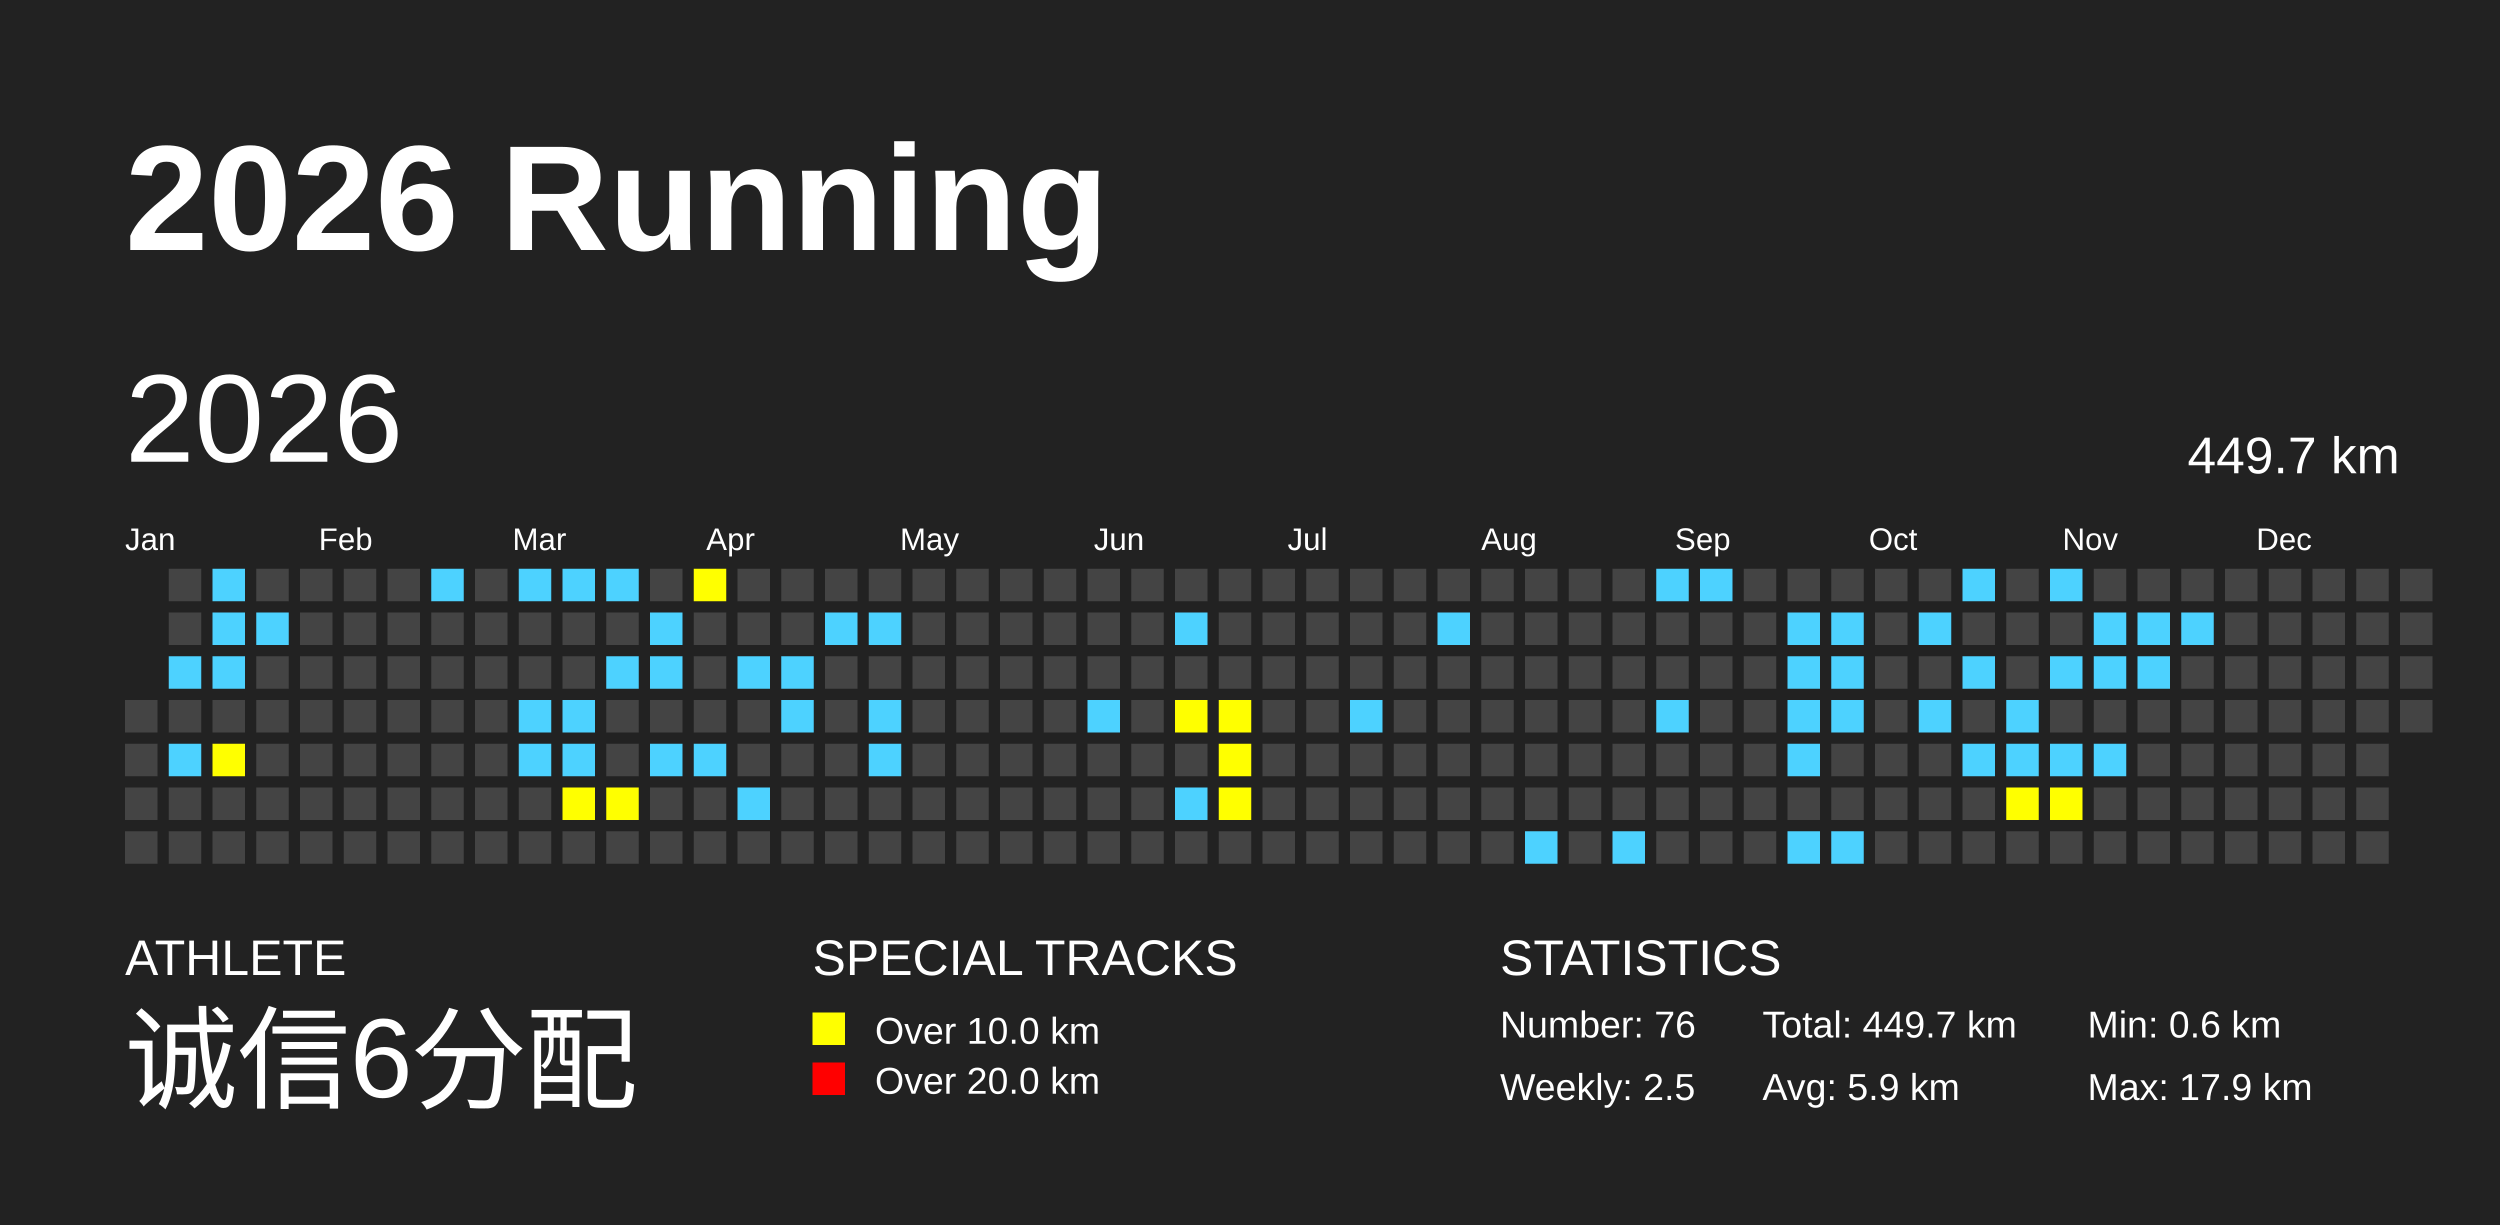
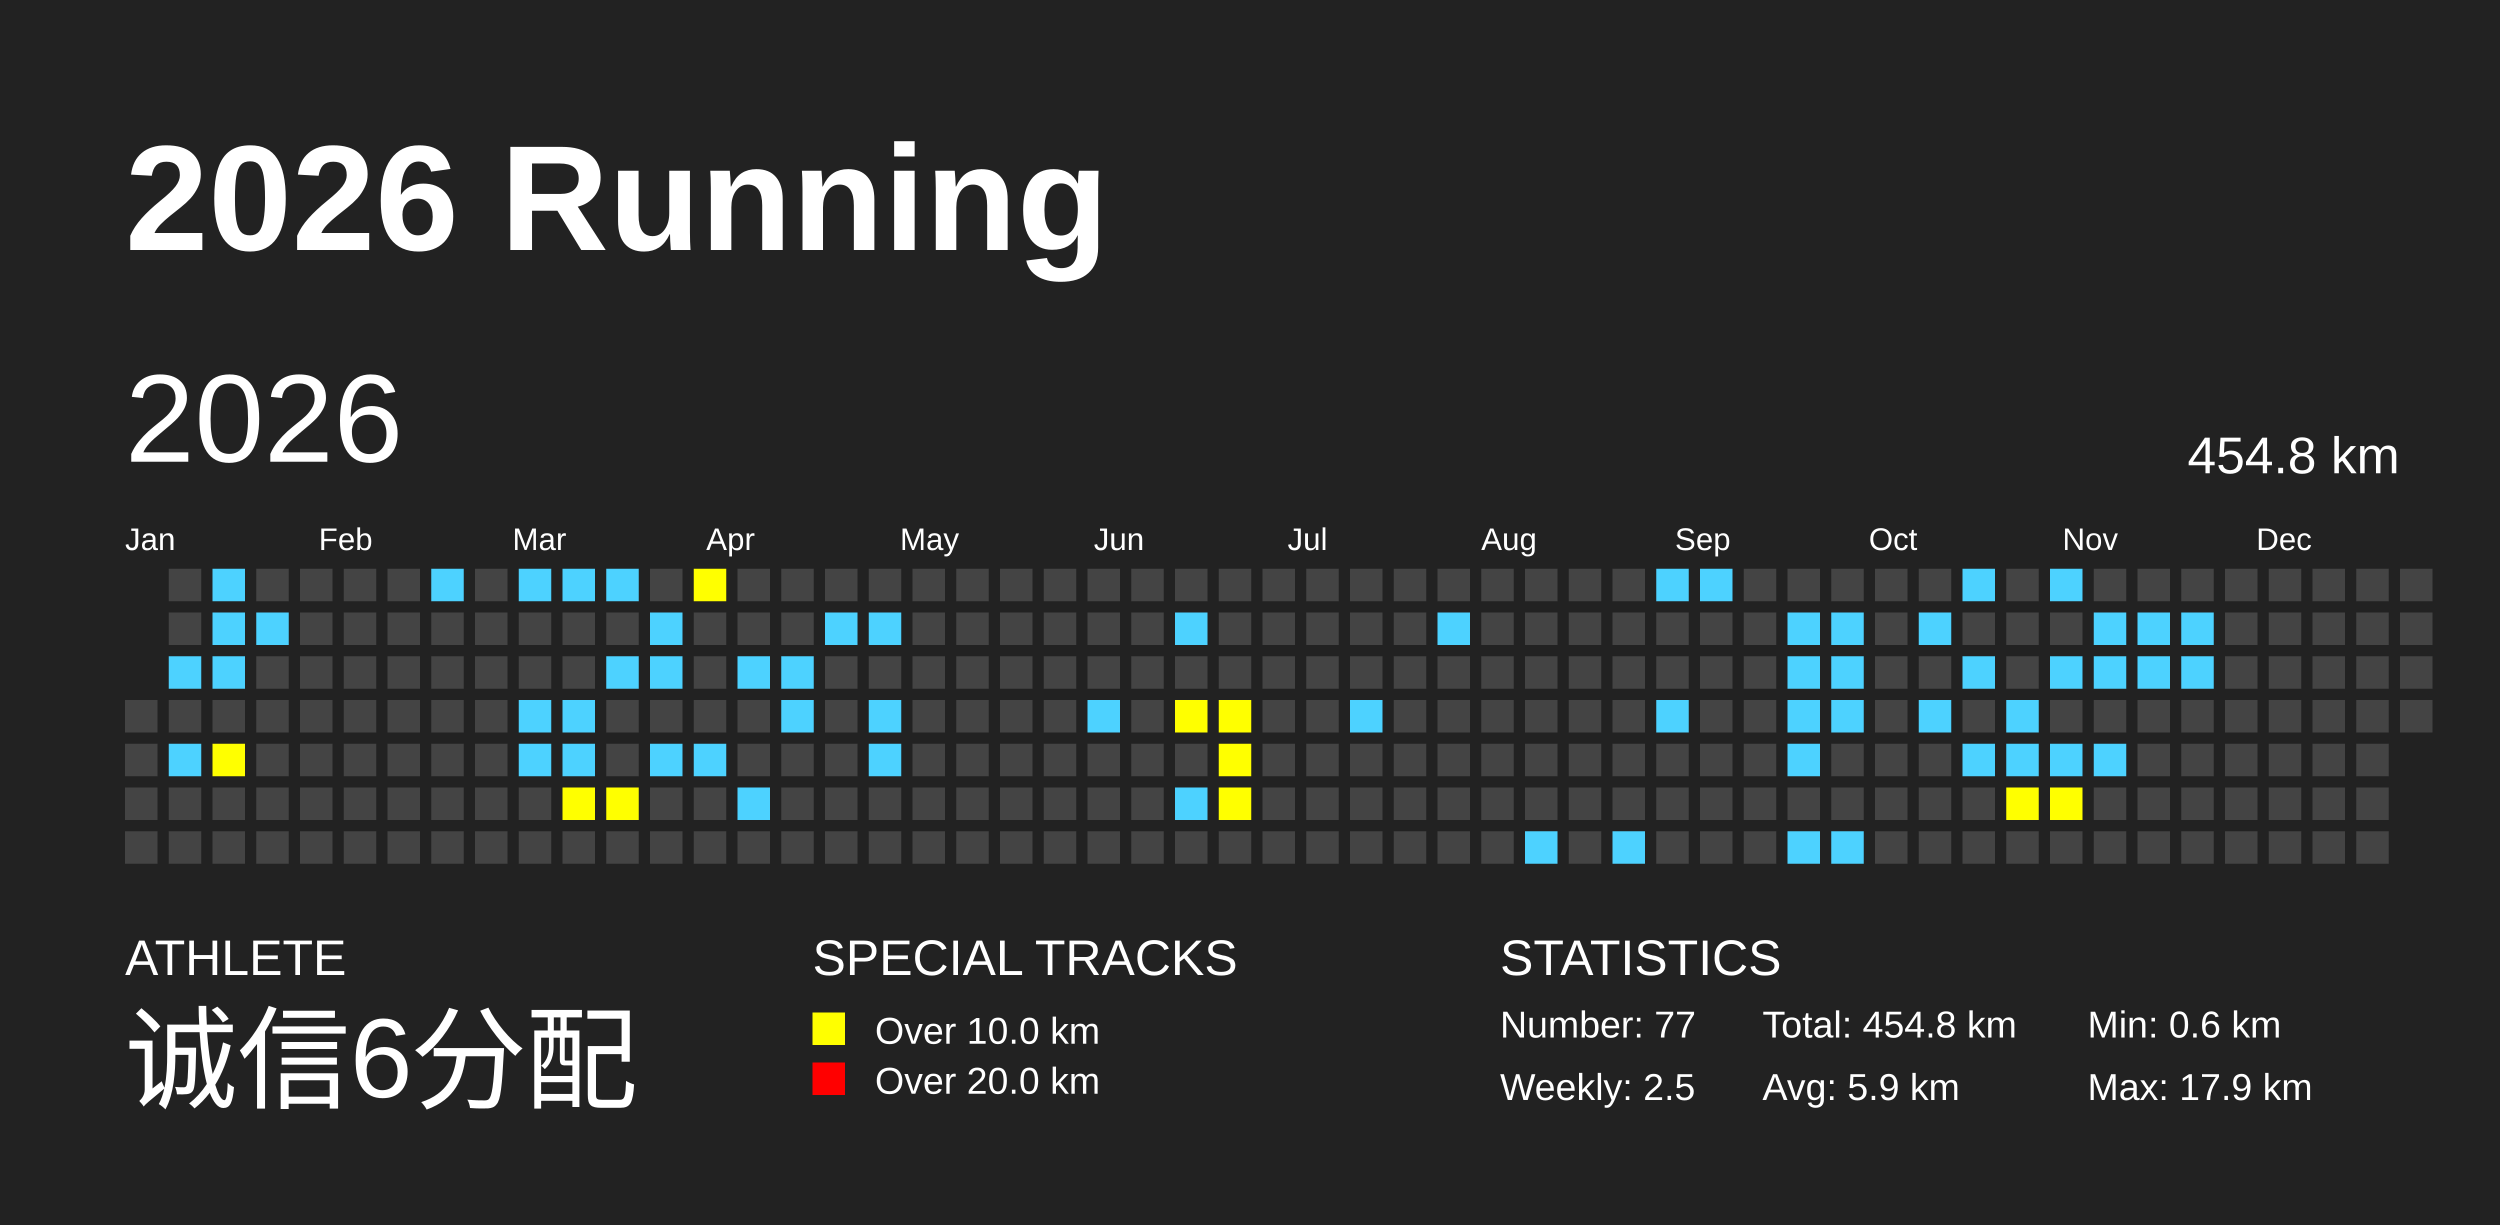
<svg xmlns="http://www.w3.org/2000/svg" baseProfile="full" height="98mm" version="1.1" viewBox="0,0,200,98" width="200mm">
  <defs />
  <rect fill="#222222" height="98" width="200" x="0" y="0" />
  <text fill="#FFFFFF" style="font-size:12px; font-family:Arial; font-weight:bold;" x="10" y="20">2026 Running</text>
  <text fill="#FFFFFF" style="font-size:4px; font-family:Arial" x="10" y="78">ATHLETE</text>
  <text fill="#FFFFFF" style="font-size:9px; font-family:Arial" x="10" y="88">诚信6分配</text>
  <text fill="#FFFFFF" style="font-size:4px; font-family:Arial" x="65" y="78">SPECIAL TRACKS</text>
  <rect fill="yellow" height="2.6" width="2.6" x="65" y="81" />
  <text fill="#FFFFFF" style="font-size:3px; font-family:Arial" x="70" y="83.5">Over 10.0 km</text>
  <rect fill="red" height="2.6" width="2.6" x="65" y="85" />
  <text fill="#FFFFFF" style="font-size:3px; font-family:Arial" x="70" y="87.5">Over 20.0 km</text>
  <text fill="#FFFFFF" style="font-size:4px; font-family:Arial" x="120" y="78">STATISTICS</text>
-   <text fill="#FFFFFF" style="font-size:3px; font-family:Arial" x="120" y="83">Number: 76</text>
+   <text fill="#FFFFFF" style="font-size:3px; font-family:Arial" x="120" y="83">Number: 77</text>
  <text fill="#FFFFFF" style="font-size:3px; font-family:Arial" x="120" y="88">Weekly: 2.5</text>
-   <text fill="#FFFFFF" style="font-size:3px; font-family:Arial" x="141" y="83">Total: 449.7 km</text>
+   <text fill="#FFFFFF" style="font-size:3px; font-family:Arial" x="141" y="83">Total: 454.8 km</text>
  <text fill="#FFFFFF" style="font-size:3px; font-family:Arial" x="141" y="88">Avg: 5.9 km</text>
  <text fill="#FFFFFF" style="font-size:3px; font-family:Arial" x="167" y="83">Min: 0.6 km</text>
  <text fill="#FFFFFF" style="font-size:3px; font-family:Arial" x="167" y="88">Max: 17.9 km</text>
  <text dominant-baseline="hanging" fill="#FFFFFF" style="font-size:10.0px; font-family:Arial;" x="10" y="30">2026</text>
-   <text dominant-baseline="hanging" fill="#FFFFFF" style="font-size:4.125px; font-family:Arial;" x="175" y="35">449.7 km</text>
+   <text dominant-baseline="hanging" fill="#FFFFFF" style="font-size:4.125px; font-family:Arial;" x="175" y="35">454.8 km</text>
  <text fill="#FFFFFF" style="font-size:2.5px; font-family:Arial" x="10.0" y="44">Jan</text>
  <text fill="#FFFFFF" style="font-size:2.5px; font-family:Arial" x="25.5" y="44">Feb</text>
  <text fill="#FFFFFF" style="font-size:2.5px; font-family:Arial" x="41.0" y="44">Mar</text>
  <text fill="#FFFFFF" style="font-size:2.5px; font-family:Arial" x="56.5" y="44">Apr</text>
  <text fill="#FFFFFF" style="font-size:2.5px; font-family:Arial" x="72.0" y="44">May</text>
  <text fill="#FFFFFF" style="font-size:2.5px; font-family:Arial" x="87.5" y="44">Jun</text>
  <text fill="#FFFFFF" style="font-size:2.5px; font-family:Arial" x="103.0" y="44">Jul</text>
  <text fill="#FFFFFF" style="font-size:2.5px; font-family:Arial" x="118.5" y="44">Aug</text>
  <text fill="#FFFFFF" style="font-size:2.5px; font-family:Arial" x="134.0" y="44">Sep</text>
  <text fill="#FFFFFF" style="font-size:2.5px; font-family:Arial" x="149.5" y="44">Oct</text>
  <text fill="#FFFFFF" style="font-size:2.5px; font-family:Arial" x="165.0" y="44">Nov</text>
  <text fill="#FFFFFF" style="font-size:2.5px; font-family:Arial" x="180.5" y="44">Dec</text>
  <rect fill="#444444" height="2.6" width="2.6" x="10.0" y="56.0" />
  <rect fill="#444444" height="2.6" width="2.6" x="10.0" y="59.5" />
  <rect fill="#444444" height="2.6" width="2.6" x="10.0" y="63.0" />
  <rect fill="#444444" height="2.6" width="2.6" x="10.0" y="66.5" />
  <rect fill="#444444" height="2.6" width="2.6" x="13.5" y="45.5" />
  <rect fill="#444444" height="2.6" width="2.6" x="13.5" y="49.0" />
  <rect fill="#4DD2FF" height="2.6" width="2.6" x="13.5" y="52.5" />
  <rect fill="#444444" height="2.6" width="2.6" x="13.5" y="56.0" />
  <rect fill="#4DD2FF" height="2.6" width="2.6" x="13.5" y="59.5" />
  <rect fill="#444444" height="2.6" width="2.6" x="13.5" y="63.0" />
  <rect fill="#444444" height="2.6" width="2.6" x="13.5" y="66.5" />
  <rect fill="#4DD2FF" height="2.6" width="2.6" x="17.0" y="45.5" />
  <rect fill="#4DD2FF" height="2.6" width="2.6" x="17.0" y="49.0" />
  <rect fill="#4DD2FF" height="2.6" width="2.6" x="17.0" y="52.5" />
  <rect fill="#444444" height="2.6" width="2.6" x="17.0" y="56.0" />
  <rect fill="yellow" height="2.6" width="2.6" x="17.0" y="59.5" />
  <rect fill="#444444" height="2.6" width="2.6" x="17.0" y="63.0" />
  <rect fill="#444444" height="2.6" width="2.6" x="17.0" y="66.5" />
  <rect fill="#444444" height="2.6" width="2.6" x="20.5" y="45.5" />
  <rect fill="#4DD2FF" height="2.6" width="2.6" x="20.5" y="49.0" />
  <rect fill="#444444" height="2.6" width="2.6" x="20.5" y="52.5" />
  <rect fill="#444444" height="2.6" width="2.6" x="20.5" y="56.0" />
  <rect fill="#444444" height="2.6" width="2.6" x="20.5" y="59.5" />
  <rect fill="#444444" height="2.6" width="2.6" x="20.5" y="63.0" />
  <rect fill="#444444" height="2.6" width="2.6" x="20.5" y="66.5" />
  <rect fill="#444444" height="2.6" width="2.6" x="24.0" y="45.5" />
  <rect fill="#444444" height="2.6" width="2.6" x="24.0" y="49.0" />
  <rect fill="#444444" height="2.6" width="2.6" x="24.0" y="52.5" />
  <rect fill="#444444" height="2.6" width="2.6" x="24.0" y="56.0" />
  <rect fill="#444444" height="2.6" width="2.6" x="24.0" y="59.5" />
  <rect fill="#444444" height="2.6" width="2.6" x="24.0" y="63.0" />
  <rect fill="#444444" height="2.6" width="2.6" x="24.0" y="66.5" />
  <rect fill="#444444" height="2.6" width="2.6" x="27.5" y="45.5" />
  <rect fill="#444444" height="2.6" width="2.6" x="27.5" y="49.0" />
  <rect fill="#444444" height="2.6" width="2.6" x="27.5" y="52.5" />
  <rect fill="#444444" height="2.6" width="2.6" x="27.5" y="56.0" />
  <rect fill="#444444" height="2.6" width="2.6" x="27.5" y="59.5" />
  <rect fill="#444444" height="2.6" width="2.6" x="27.5" y="63.0" />
  <rect fill="#444444" height="2.6" width="2.6" x="27.5" y="66.5" />
  <rect fill="#444444" height="2.6" width="2.6" x="31.0" y="45.5" />
  <rect fill="#444444" height="2.6" width="2.6" x="31.0" y="49.0" />
  <rect fill="#444444" height="2.6" width="2.6" x="31.0" y="52.5" />
  <rect fill="#444444" height="2.6" width="2.6" x="31.0" y="56.0" />
  <rect fill="#444444" height="2.6" width="2.6" x="31.0" y="59.5" />
  <rect fill="#444444" height="2.6" width="2.6" x="31.0" y="63.0" />
  <rect fill="#444444" height="2.6" width="2.6" x="31.0" y="66.5" />
  <rect fill="#4DD2FF" height="2.6" width="2.6" x="34.5" y="45.5" />
  <rect fill="#444444" height="2.6" width="2.6" x="34.5" y="49.0" />
  <rect fill="#444444" height="2.6" width="2.6" x="34.5" y="52.5" />
  <rect fill="#444444" height="2.6" width="2.6" x="34.5" y="56.0" />
  <rect fill="#444444" height="2.6" width="2.6" x="34.5" y="59.5" />
  <rect fill="#444444" height="2.6" width="2.6" x="34.5" y="63.0" />
  <rect fill="#444444" height="2.6" width="2.6" x="34.5" y="66.5" />
  <rect fill="#444444" height="2.6" width="2.6" x="38.0" y="45.5" />
  <rect fill="#444444" height="2.6" width="2.6" x="38.0" y="49.0" />
  <rect fill="#444444" height="2.6" width="2.6" x="38.0" y="52.5" />
  <rect fill="#444444" height="2.6" width="2.6" x="38.0" y="56.0" />
  <rect fill="#444444" height="2.6" width="2.6" x="38.0" y="59.5" />
  <rect fill="#444444" height="2.6" width="2.6" x="38.0" y="63.0" />
  <rect fill="#444444" height="2.6" width="2.6" x="38.0" y="66.5" />
  <rect fill="#4DD2FF" height="2.6" width="2.6" x="41.5" y="45.5" />
  <rect fill="#444444" height="2.6" width="2.6" x="41.5" y="49.0" />
  <rect fill="#444444" height="2.6" width="2.6" x="41.5" y="52.5" />
  <rect fill="#4DD2FF" height="2.6" width="2.6" x="41.5" y="56.0" />
  <rect fill="#4DD2FF" height="2.6" width="2.6" x="41.5" y="59.5" />
  <rect fill="#444444" height="2.6" width="2.6" x="41.5" y="63.0" />
  <rect fill="#444444" height="2.6" width="2.6" x="41.5" y="66.5" />
  <rect fill="#4DD2FF" height="2.6" width="2.6" x="45.0" y="45.5" />
  <rect fill="#444444" height="2.6" width="2.6" x="45.0" y="49.0" />
  <rect fill="#444444" height="2.6" width="2.6" x="45.0" y="52.5" />
  <rect fill="#4DD2FF" height="2.6" width="2.6" x="45.0" y="56.0" />
  <rect fill="#4DD2FF" height="2.6" width="2.6" x="45.0" y="59.5" />
  <rect fill="yellow" height="2.6" width="2.6" x="45.0" y="63.0" />
  <rect fill="#444444" height="2.6" width="2.6" x="45.0" y="66.5" />
  <rect fill="#4DD2FF" height="2.6" width="2.6" x="48.5" y="45.5" />
  <rect fill="#444444" height="2.6" width="2.6" x="48.5" y="49.0" />
  <rect fill="#4DD2FF" height="2.6" width="2.6" x="48.5" y="52.5" />
  <rect fill="#444444" height="2.6" width="2.6" x="48.5" y="56.0" />
  <rect fill="#444444" height="2.6" width="2.6" x="48.5" y="59.5" />
  <rect fill="yellow" height="2.6" width="2.6" x="48.5" y="63.0" />
  <rect fill="#444444" height="2.6" width="2.6" x="48.5" y="66.5" />
  <rect fill="#444444" height="2.6" width="2.6" x="52.0" y="45.5" />
  <rect fill="#4DD2FF" height="2.6" width="2.6" x="52.0" y="49.0" />
  <rect fill="#4DD2FF" height="2.6" width="2.6" x="52.0" y="52.5" />
  <rect fill="#444444" height="2.6" width="2.6" x="52.0" y="56.0" />
  <rect fill="#4DD2FF" height="2.6" width="2.6" x="52.0" y="59.5" />
  <rect fill="#444444" height="2.6" width="2.6" x="52.0" y="63.0" />
  <rect fill="#444444" height="2.6" width="2.6" x="52.0" y="66.5" />
  <rect fill="yellow" height="2.6" width="2.6" x="55.5" y="45.5" />
  <rect fill="#444444" height="2.6" width="2.6" x="55.5" y="49.0" />
  <rect fill="#444444" height="2.6" width="2.6" x="55.5" y="52.5" />
  <rect fill="#444444" height="2.6" width="2.6" x="55.5" y="56.0" />
  <rect fill="#4DD2FF" height="2.6" width="2.6" x="55.5" y="59.5" />
  <rect fill="#444444" height="2.6" width="2.6" x="55.5" y="63.0" />
  <rect fill="#444444" height="2.6" width="2.6" x="55.5" y="66.5" />
  <rect fill="#444444" height="2.6" width="2.6" x="59.0" y="45.5" />
  <rect fill="#444444" height="2.6" width="2.6" x="59.0" y="49.0" />
  <rect fill="#4DD2FF" height="2.6" width="2.6" x="59.0" y="52.5" />
  <rect fill="#444444" height="2.6" width="2.6" x="59.0" y="56.0" />
  <rect fill="#444444" height="2.6" width="2.6" x="59.0" y="59.5" />
  <rect fill="#4DD2FF" height="2.6" width="2.6" x="59.0" y="63.0" />
  <rect fill="#444444" height="2.6" width="2.6" x="59.0" y="66.5" />
  <rect fill="#444444" height="2.6" width="2.6" x="62.5" y="45.5" />
  <rect fill="#444444" height="2.6" width="2.6" x="62.5" y="49.0" />
  <rect fill="#4DD2FF" height="2.6" width="2.6" x="62.5" y="52.5" />
  <rect fill="#4DD2FF" height="2.6" width="2.6" x="62.5" y="56.0" />
  <rect fill="#444444" height="2.6" width="2.6" x="62.5" y="59.5" />
  <rect fill="#444444" height="2.6" width="2.6" x="62.5" y="63.0" />
  <rect fill="#444444" height="2.6" width="2.6" x="62.5" y="66.5" />
  <rect fill="#444444" height="2.6" width="2.6" x="66.0" y="45.5" />
  <rect fill="#4DD2FF" height="2.6" width="2.6" x="66.0" y="49.0" />
  <rect fill="#444444" height="2.6" width="2.6" x="66.0" y="52.5" />
  <rect fill="#444444" height="2.6" width="2.6" x="66.0" y="56.0" />
  <rect fill="#444444" height="2.6" width="2.6" x="66.0" y="59.5" />
  <rect fill="#444444" height="2.6" width="2.6" x="66.0" y="63.0" />
  <rect fill="#444444" height="2.6" width="2.6" x="66.0" y="66.5" />
  <rect fill="#444444" height="2.6" width="2.6" x="69.5" y="45.5" />
  <rect fill="#4DD2FF" height="2.6" width="2.6" x="69.5" y="49.0" />
  <rect fill="#444444" height="2.6" width="2.6" x="69.5" y="52.5" />
  <rect fill="#4DD2FF" height="2.6" width="2.6" x="69.5" y="56.0" />
  <rect fill="#4DD2FF" height="2.6" width="2.6" x="69.5" y="59.5" />
  <rect fill="#444444" height="2.6" width="2.6" x="69.5" y="63.0" />
  <rect fill="#444444" height="2.6" width="2.6" x="69.5" y="66.5" />
  <rect fill="#444444" height="2.6" width="2.6" x="73.0" y="45.5" />
  <rect fill="#444444" height="2.6" width="2.6" x="73.0" y="49.0" />
  <rect fill="#444444" height="2.6" width="2.6" x="73.0" y="52.5" />
  <rect fill="#444444" height="2.6" width="2.6" x="73.0" y="56.0" />
  <rect fill="#444444" height="2.6" width="2.6" x="73.0" y="59.5" />
  <rect fill="#444444" height="2.6" width="2.6" x="73.0" y="63.0" />
  <rect fill="#444444" height="2.6" width="2.6" x="73.0" y="66.5" />
  <rect fill="#444444" height="2.6" width="2.6" x="76.5" y="45.5" />
  <rect fill="#444444" height="2.6" width="2.6" x="76.5" y="49.0" />
  <rect fill="#444444" height="2.6" width="2.6" x="76.5" y="52.5" />
  <rect fill="#444444" height="2.6" width="2.6" x="76.5" y="56.0" />
  <rect fill="#444444" height="2.6" width="2.6" x="76.5" y="59.5" />
  <rect fill="#444444" height="2.6" width="2.6" x="76.5" y="63.0" />
  <rect fill="#444444" height="2.6" width="2.6" x="76.5" y="66.5" />
  <rect fill="#444444" height="2.6" width="2.6" x="80.0" y="45.5" />
  <rect fill="#444444" height="2.6" width="2.6" x="80.0" y="49.0" />
  <rect fill="#444444" height="2.6" width="2.6" x="80.0" y="52.5" />
  <rect fill="#444444" height="2.6" width="2.6" x="80.0" y="56.0" />
  <rect fill="#444444" height="2.6" width="2.6" x="80.0" y="59.5" />
  <rect fill="#444444" height="2.6" width="2.6" x="80.0" y="63.0" />
  <rect fill="#444444" height="2.6" width="2.6" x="80.0" y="66.5" />
  <rect fill="#444444" height="2.6" width="2.6" x="83.5" y="45.5" />
  <rect fill="#444444" height="2.6" width="2.6" x="83.5" y="49.0" />
  <rect fill="#444444" height="2.6" width="2.6" x="83.5" y="52.5" />
  <rect fill="#444444" height="2.6" width="2.6" x="83.5" y="56.0" />
  <rect fill="#444444" height="2.6" width="2.6" x="83.5" y="59.5" />
  <rect fill="#444444" height="2.6" width="2.6" x="83.5" y="63.0" />
  <rect fill="#444444" height="2.6" width="2.6" x="83.5" y="66.5" />
  <rect fill="#444444" height="2.6" width="2.6" x="87.0" y="45.5" />
  <rect fill="#444444" height="2.6" width="2.6" x="87.0" y="49.0" />
  <rect fill="#444444" height="2.6" width="2.6" x="87.0" y="52.5" />
  <rect fill="#4DD2FF" height="2.6" width="2.6" x="87.0" y="56.0" />
  <rect fill="#444444" height="2.6" width="2.6" x="87.0" y="59.5" />
  <rect fill="#444444" height="2.6" width="2.6" x="87.0" y="63.0" />
  <rect fill="#444444" height="2.6" width="2.6" x="87.0" y="66.5" />
  <rect fill="#444444" height="2.6" width="2.6" x="90.5" y="45.5" />
  <rect fill="#444444" height="2.6" width="2.6" x="90.5" y="49.0" />
  <rect fill="#444444" height="2.6" width="2.6" x="90.5" y="52.5" />
  <rect fill="#444444" height="2.6" width="2.6" x="90.5" y="56.0" />
  <rect fill="#444444" height="2.6" width="2.6" x="90.5" y="59.5" />
  <rect fill="#444444" height="2.6" width="2.6" x="90.5" y="63.0" />
  <rect fill="#444444" height="2.6" width="2.6" x="90.5" y="66.5" />
  <rect fill="#444444" height="2.6" width="2.6" x="94.0" y="45.5" />
  <rect fill="#4DD2FF" height="2.6" width="2.6" x="94.0" y="49.0" />
  <rect fill="#444444" height="2.6" width="2.6" x="94.0" y="52.5" />
  <rect fill="yellow" height="2.6" width="2.6" x="94.0" y="56.0" />
  <rect fill="#444444" height="2.6" width="2.6" x="94.0" y="59.5" />
  <rect fill="#4DD2FF" height="2.6" width="2.6" x="94.0" y="63.0" />
  <rect fill="#444444" height="2.6" width="2.6" x="94.0" y="66.5" />
  <rect fill="#444444" height="2.6" width="2.6" x="97.5" y="45.5" />
  <rect fill="#444444" height="2.6" width="2.6" x="97.5" y="49.0" />
  <rect fill="#444444" height="2.6" width="2.6" x="97.5" y="52.5" />
  <rect fill="yellow" height="2.6" width="2.6" x="97.5" y="56.0" />
  <rect fill="yellow" height="2.6" width="2.6" x="97.5" y="59.5" />
  <rect fill="yellow" height="2.6" width="2.6" x="97.5" y="63.0" />
  <rect fill="#444444" height="2.6" width="2.6" x="97.5" y="66.5" />
  <rect fill="#444444" height="2.6" width="2.6" x="101.0" y="45.5" />
  <rect fill="#444444" height="2.6" width="2.6" x="101.0" y="49.0" />
  <rect fill="#444444" height="2.6" width="2.6" x="101.0" y="52.5" />
  <rect fill="#444444" height="2.6" width="2.6" x="101.0" y="56.0" />
  <rect fill="#444444" height="2.6" width="2.6" x="101.0" y="59.5" />
  <rect fill="#444444" height="2.6" width="2.6" x="101.0" y="63.0" />
  <rect fill="#444444" height="2.6" width="2.6" x="101.0" y="66.5" />
  <rect fill="#444444" height="2.6" width="2.6" x="104.5" y="45.5" />
  <rect fill="#444444" height="2.6" width="2.6" x="104.5" y="49.0" />
  <rect fill="#444444" height="2.6" width="2.6" x="104.5" y="52.5" />
  <rect fill="#444444" height="2.6" width="2.6" x="104.5" y="56.0" />
  <rect fill="#444444" height="2.6" width="2.6" x="104.5" y="59.5" />
  <rect fill="#444444" height="2.6" width="2.6" x="104.5" y="63.0" />
  <rect fill="#444444" height="2.6" width="2.6" x="104.5" y="66.5" />
  <rect fill="#444444" height="2.6" width="2.6" x="108.0" y="45.5" />
  <rect fill="#444444" height="2.6" width="2.6" x="108.0" y="49.0" />
  <rect fill="#444444" height="2.6" width="2.6" x="108.0" y="52.5" />
  <rect fill="#4DD2FF" height="2.6" width="2.6" x="108.0" y="56.0" />
  <rect fill="#444444" height="2.6" width="2.6" x="108.0" y="59.5" />
  <rect fill="#444444" height="2.6" width="2.6" x="108.0" y="63.0" />
  <rect fill="#444444" height="2.6" width="2.6" x="108.0" y="66.5" />
  <rect fill="#444444" height="2.6" width="2.6" x="111.5" y="45.5" />
  <rect fill="#444444" height="2.6" width="2.6" x="111.5" y="49.0" />
  <rect fill="#444444" height="2.6" width="2.6" x="111.5" y="52.5" />
  <rect fill="#444444" height="2.6" width="2.6" x="111.5" y="56.0" />
  <rect fill="#444444" height="2.6" width="2.6" x="111.5" y="59.5" />
  <rect fill="#444444" height="2.6" width="2.6" x="111.5" y="63.0" />
  <rect fill="#444444" height="2.6" width="2.6" x="111.5" y="66.5" />
  <rect fill="#444444" height="2.6" width="2.6" x="115.0" y="45.5" />
  <rect fill="#4DD2FF" height="2.6" width="2.6" x="115.0" y="49.0" />
  <rect fill="#444444" height="2.6" width="2.6" x="115.0" y="52.5" />
  <rect fill="#444444" height="2.6" width="2.6" x="115.0" y="56.0" />
  <rect fill="#444444" height="2.6" width="2.6" x="115.0" y="59.5" />
  <rect fill="#444444" height="2.6" width="2.6" x="115.0" y="63.0" />
  <rect fill="#444444" height="2.6" width="2.6" x="115.0" y="66.5" />
  <rect fill="#444444" height="2.6" width="2.6" x="118.5" y="45.5" />
  <rect fill="#444444" height="2.6" width="2.6" x="118.5" y="49.0" />
  <rect fill="#444444" height="2.6" width="2.6" x="118.5" y="52.5" />
  <rect fill="#444444" height="2.6" width="2.6" x="118.5" y="56.0" />
  <rect fill="#444444" height="2.6" width="2.6" x="118.5" y="59.5" />
  <rect fill="#444444" height="2.6" width="2.6" x="118.5" y="63.0" />
  <rect fill="#444444" height="2.6" width="2.6" x="118.5" y="66.5" />
  <rect fill="#444444" height="2.6" width="2.6" x="122.0" y="45.5" />
  <rect fill="#444444" height="2.6" width="2.6" x="122.0" y="49.0" />
  <rect fill="#444444" height="2.6" width="2.6" x="122.0" y="52.5" />
  <rect fill="#444444" height="2.6" width="2.6" x="122.0" y="56.0" />
  <rect fill="#444444" height="2.6" width="2.6" x="122.0" y="59.5" />
  <rect fill="#444444" height="2.6" width="2.6" x="122.0" y="63.0" />
  <rect fill="#4DD2FF" height="2.6" width="2.6" x="122.0" y="66.5" />
  <rect fill="#444444" height="2.6" width="2.6" x="125.5" y="45.5" />
  <rect fill="#444444" height="2.6" width="2.6" x="125.5" y="49.0" />
  <rect fill="#444444" height="2.6" width="2.6" x="125.5" y="52.5" />
  <rect fill="#444444" height="2.6" width="2.6" x="125.5" y="56.0" />
  <rect fill="#444444" height="2.6" width="2.6" x="125.5" y="59.5" />
  <rect fill="#444444" height="2.6" width="2.6" x="125.5" y="63.0" />
  <rect fill="#444444" height="2.6" width="2.6" x="125.5" y="66.5" />
  <rect fill="#444444" height="2.6" width="2.6" x="129.0" y="45.5" />
  <rect fill="#444444" height="2.6" width="2.6" x="129.0" y="49.0" />
  <rect fill="#444444" height="2.6" width="2.6" x="129.0" y="52.5" />
  <rect fill="#444444" height="2.6" width="2.6" x="129.0" y="56.0" />
  <rect fill="#444444" height="2.6" width="2.6" x="129.0" y="59.5" />
  <rect fill="#444444" height="2.6" width="2.6" x="129.0" y="63.0" />
  <rect fill="#4DD2FF" height="2.6" width="2.6" x="129.0" y="66.5" />
  <rect fill="#4DD2FF" height="2.6" width="2.6" x="132.5" y="45.5" />
  <rect fill="#444444" height="2.6" width="2.6" x="132.5" y="49.0" />
  <rect fill="#444444" height="2.6" width="2.6" x="132.5" y="52.5" />
  <rect fill="#4DD2FF" height="2.6" width="2.6" x="132.5" y="56.0" />
  <rect fill="#444444" height="2.6" width="2.6" x="132.5" y="59.5" />
  <rect fill="#444444" height="2.6" width="2.6" x="132.5" y="63.0" />
  <rect fill="#444444" height="2.6" width="2.6" x="132.5" y="66.5" />
  <rect fill="#4DD2FF" height="2.6" width="2.6" x="136.0" y="45.5" />
  <rect fill="#444444" height="2.6" width="2.6" x="136.0" y="49.0" />
  <rect fill="#444444" height="2.6" width="2.6" x="136.0" y="52.5" />
  <rect fill="#444444" height="2.6" width="2.6" x="136.0" y="56.0" />
  <rect fill="#444444" height="2.6" width="2.6" x="136.0" y="59.5" />
  <rect fill="#444444" height="2.6" width="2.6" x="136.0" y="63.0" />
  <rect fill="#444444" height="2.6" width="2.6" x="136.0" y="66.5" />
  <rect fill="#444444" height="2.6" width="2.6" x="139.5" y="45.5" />
  <rect fill="#444444" height="2.6" width="2.6" x="139.5" y="49.0" />
  <rect fill="#444444" height="2.6" width="2.6" x="139.5" y="52.5" />
  <rect fill="#444444" height="2.6" width="2.6" x="139.5" y="56.0" />
  <rect fill="#444444" height="2.6" width="2.6" x="139.5" y="59.5" />
  <rect fill="#444444" height="2.6" width="2.6" x="139.5" y="63.0" />
  <rect fill="#444444" height="2.6" width="2.6" x="139.5" y="66.5" />
  <rect fill="#444444" height="2.6" width="2.6" x="143.0" y="45.5" />
  <rect fill="#4DD2FF" height="2.6" width="2.6" x="143.0" y="49.0" />
  <rect fill="#4DD2FF" height="2.6" width="2.6" x="143.0" y="52.5" />
  <rect fill="#4DD2FF" height="2.6" width="2.6" x="143.0" y="56.0" />
  <rect fill="#4DD2FF" height="2.6" width="2.6" x="143.0" y="59.5" />
  <rect fill="#444444" height="2.6" width="2.6" x="143.0" y="63.0" />
  <rect fill="#4DD2FF" height="2.6" width="2.6" x="143.0" y="66.5" />
  <rect fill="#444444" height="2.6" width="2.6" x="146.5" y="45.5" />
  <rect fill="#4DD2FF" height="2.6" width="2.6" x="146.5" y="49.0" />
  <rect fill="#4DD2FF" height="2.6" width="2.6" x="146.5" y="52.5" />
  <rect fill="#4DD2FF" height="2.6" width="2.6" x="146.5" y="56.0" />
  <rect fill="#444444" height="2.6" width="2.6" x="146.5" y="59.5" />
  <rect fill="#444444" height="2.6" width="2.6" x="146.5" y="63.0" />
  <rect fill="#4DD2FF" height="2.6" width="2.6" x="146.5" y="66.5" />
  <rect fill="#444444" height="2.6" width="2.6" x="150.0" y="45.5" />
  <rect fill="#444444" height="2.6" width="2.6" x="150.0" y="49.0" />
  <rect fill="#444444" height="2.6" width="2.6" x="150.0" y="52.5" />
  <rect fill="#444444" height="2.6" width="2.6" x="150.0" y="56.0" />
  <rect fill="#444444" height="2.6" width="2.6" x="150.0" y="59.5" />
  <rect fill="#444444" height="2.6" width="2.6" x="150.0" y="63.0" />
  <rect fill="#444444" height="2.6" width="2.6" x="150.0" y="66.5" />
  <rect fill="#444444" height="2.6" width="2.6" x="153.5" y="45.5" />
  <rect fill="#4DD2FF" height="2.6" width="2.6" x="153.5" y="49.0" />
  <rect fill="#444444" height="2.6" width="2.6" x="153.5" y="52.5" />
  <rect fill="#4DD2FF" height="2.6" width="2.6" x="153.5" y="56.0" />
  <rect fill="#444444" height="2.6" width="2.6" x="153.5" y="59.5" />
  <rect fill="#444444" height="2.6" width="2.6" x="153.5" y="63.0" />
  <rect fill="#444444" height="2.6" width="2.6" x="153.5" y="66.5" />
  <rect fill="#4DD2FF" height="2.6" width="2.6" x="157.0" y="45.5" />
  <rect fill="#444444" height="2.6" width="2.6" x="157.0" y="49.0" />
  <rect fill="#4DD2FF" height="2.6" width="2.6" x="157.0" y="52.5" />
  <rect fill="#444444" height="2.6" width="2.6" x="157.0" y="56.0" />
  <rect fill="#4DD2FF" height="2.6" width="2.6" x="157.0" y="59.5" />
  <rect fill="#444444" height="2.6" width="2.6" x="157.0" y="63.0" />
  <rect fill="#444444" height="2.6" width="2.6" x="157.0" y="66.5" />
  <rect fill="#444444" height="2.6" width="2.6" x="160.5" y="45.5" />
  <rect fill="#444444" height="2.6" width="2.6" x="160.5" y="49.0" />
  <rect fill="#444444" height="2.6" width="2.6" x="160.5" y="52.5" />
  <rect fill="#4DD2FF" height="2.6" width="2.6" x="160.5" y="56.0" />
  <rect fill="#4DD2FF" height="2.6" width="2.6" x="160.5" y="59.5" />
  <rect fill="yellow" height="2.6" width="2.6" x="160.5" y="63.0" />
  <rect fill="#444444" height="2.6" width="2.6" x="160.5" y="66.5" />
  <rect fill="#4DD2FF" height="2.6" width="2.6" x="164.0" y="45.5" />
  <rect fill="#444444" height="2.6" width="2.6" x="164.0" y="49.0" />
  <rect fill="#4DD2FF" height="2.6" width="2.6" x="164.0" y="52.5" />
  <rect fill="#444444" height="2.6" width="2.6" x="164.0" y="56.0" />
  <rect fill="#4DD2FF" height="2.6" width="2.6" x="164.0" y="59.5" />
  <rect fill="yellow" height="2.6" width="2.6" x="164.0" y="63.0" />
  <rect fill="#444444" height="2.6" width="2.6" x="164.0" y="66.5" />
  <rect fill="#444444" height="2.6" width="2.6" x="167.5" y="45.5" />
  <rect fill="#4DD2FF" height="2.6" width="2.6" x="167.5" y="49.0" />
  <rect fill="#4DD2FF" height="2.6" width="2.6" x="167.5" y="52.5" />
  <rect fill="#444444" height="2.6" width="2.6" x="167.5" y="56.0" />
  <rect fill="#4DD2FF" height="2.6" width="2.6" x="167.5" y="59.5" />
  <rect fill="#444444" height="2.6" width="2.6" x="167.5" y="63.0" />
  <rect fill="#444444" height="2.6" width="2.6" x="167.5" y="66.5" />
  <rect fill="#444444" height="2.6" width="2.6" x="171.0" y="45.5" />
  <rect fill="#4DD2FF" height="2.6" width="2.6" x="171.0" y="49.0" />
  <rect fill="#4DD2FF" height="2.6" width="2.6" x="171.0" y="52.5" />
  <rect fill="#444444" height="2.6" width="2.6" x="171.0" y="56.0" />
  <rect fill="#444444" height="2.6" width="2.6" x="171.0" y="59.5" />
  <rect fill="#444444" height="2.6" width="2.6" x="171.0" y="63.0" />
  <rect fill="#444444" height="2.6" width="2.6" x="171.0" y="66.5" />
  <rect fill="#444444" height="2.6" width="2.6" x="174.5" y="45.5" />
  <rect fill="#4DD2FF" height="2.6" width="2.6" x="174.5" y="49.0" />
-   <rect fill="#444444" height="2.6" width="2.6" x="174.5" y="52.5" />
+   <rect fill="#4DD2FF" height="2.6" width="2.6" x="174.5" y="52.5" />
  <rect fill="#444444" height="2.6" width="2.6" x="174.5" y="56.0" />
  <rect fill="#444444" height="2.6" width="2.6" x="174.5" y="59.5" />
  <rect fill="#444444" height="2.6" width="2.6" x="174.5" y="63.0" />
  <rect fill="#444444" height="2.6" width="2.6" x="174.5" y="66.5" />
  <rect fill="#444444" height="2.6" width="2.6" x="178.0" y="45.5" />
  <rect fill="#444444" height="2.6" width="2.6" x="178.0" y="49.0" />
  <rect fill="#444444" height="2.6" width="2.6" x="178.0" y="52.5" />
  <rect fill="#444444" height="2.6" width="2.6" x="178.0" y="56.0" />
  <rect fill="#444444" height="2.6" width="2.6" x="178.0" y="59.5" />
  <rect fill="#444444" height="2.6" width="2.6" x="178.0" y="63.0" />
  <rect fill="#444444" height="2.6" width="2.6" x="178.0" y="66.5" />
  <rect fill="#444444" height="2.6" width="2.6" x="181.5" y="45.5" />
  <rect fill="#444444" height="2.6" width="2.6" x="181.5" y="49.0" />
  <rect fill="#444444" height="2.6" width="2.6" x="181.5" y="52.5" />
  <rect fill="#444444" height="2.6" width="2.6" x="181.5" y="56.0" />
  <rect fill="#444444" height="2.6" width="2.6" x="181.5" y="59.5" />
  <rect fill="#444444" height="2.6" width="2.6" x="181.5" y="63.0" />
  <rect fill="#444444" height="2.6" width="2.6" x="181.5" y="66.5" />
  <rect fill="#444444" height="2.6" width="2.6" x="185.0" y="45.5" />
  <rect fill="#444444" height="2.6" width="2.6" x="185.0" y="49.0" />
  <rect fill="#444444" height="2.6" width="2.6" x="185.0" y="52.5" />
  <rect fill="#444444" height="2.6" width="2.6" x="185.0" y="56.0" />
  <rect fill="#444444" height="2.6" width="2.6" x="185.0" y="59.5" />
  <rect fill="#444444" height="2.6" width="2.6" x="185.0" y="63.0" />
  <rect fill="#444444" height="2.6" width="2.6" x="185.0" y="66.5" />
  <rect fill="#444444" height="2.6" width="2.6" x="188.5" y="45.5" />
  <rect fill="#444444" height="2.6" width="2.6" x="188.5" y="49.0" />
  <rect fill="#444444" height="2.6" width="2.6" x="188.5" y="52.5" />
  <rect fill="#444444" height="2.6" width="2.6" x="188.5" y="56.0" />
  <rect fill="#444444" height="2.6" width="2.6" x="188.5" y="59.5" />
  <rect fill="#444444" height="2.6" width="2.6" x="188.5" y="63.0" />
  <rect fill="#444444" height="2.6" width="2.6" x="188.5" y="66.5" />
  <rect fill="#444444" height="2.6" width="2.6" x="192.0" y="45.5" />
  <rect fill="#444444" height="2.6" width="2.6" x="192.0" y="49.0" />
  <rect fill="#444444" height="2.6" width="2.6" x="192.0" y="52.5" />
  <rect fill="#444444" height="2.6" width="2.6" x="192.0" y="56.0" />
</svg>
